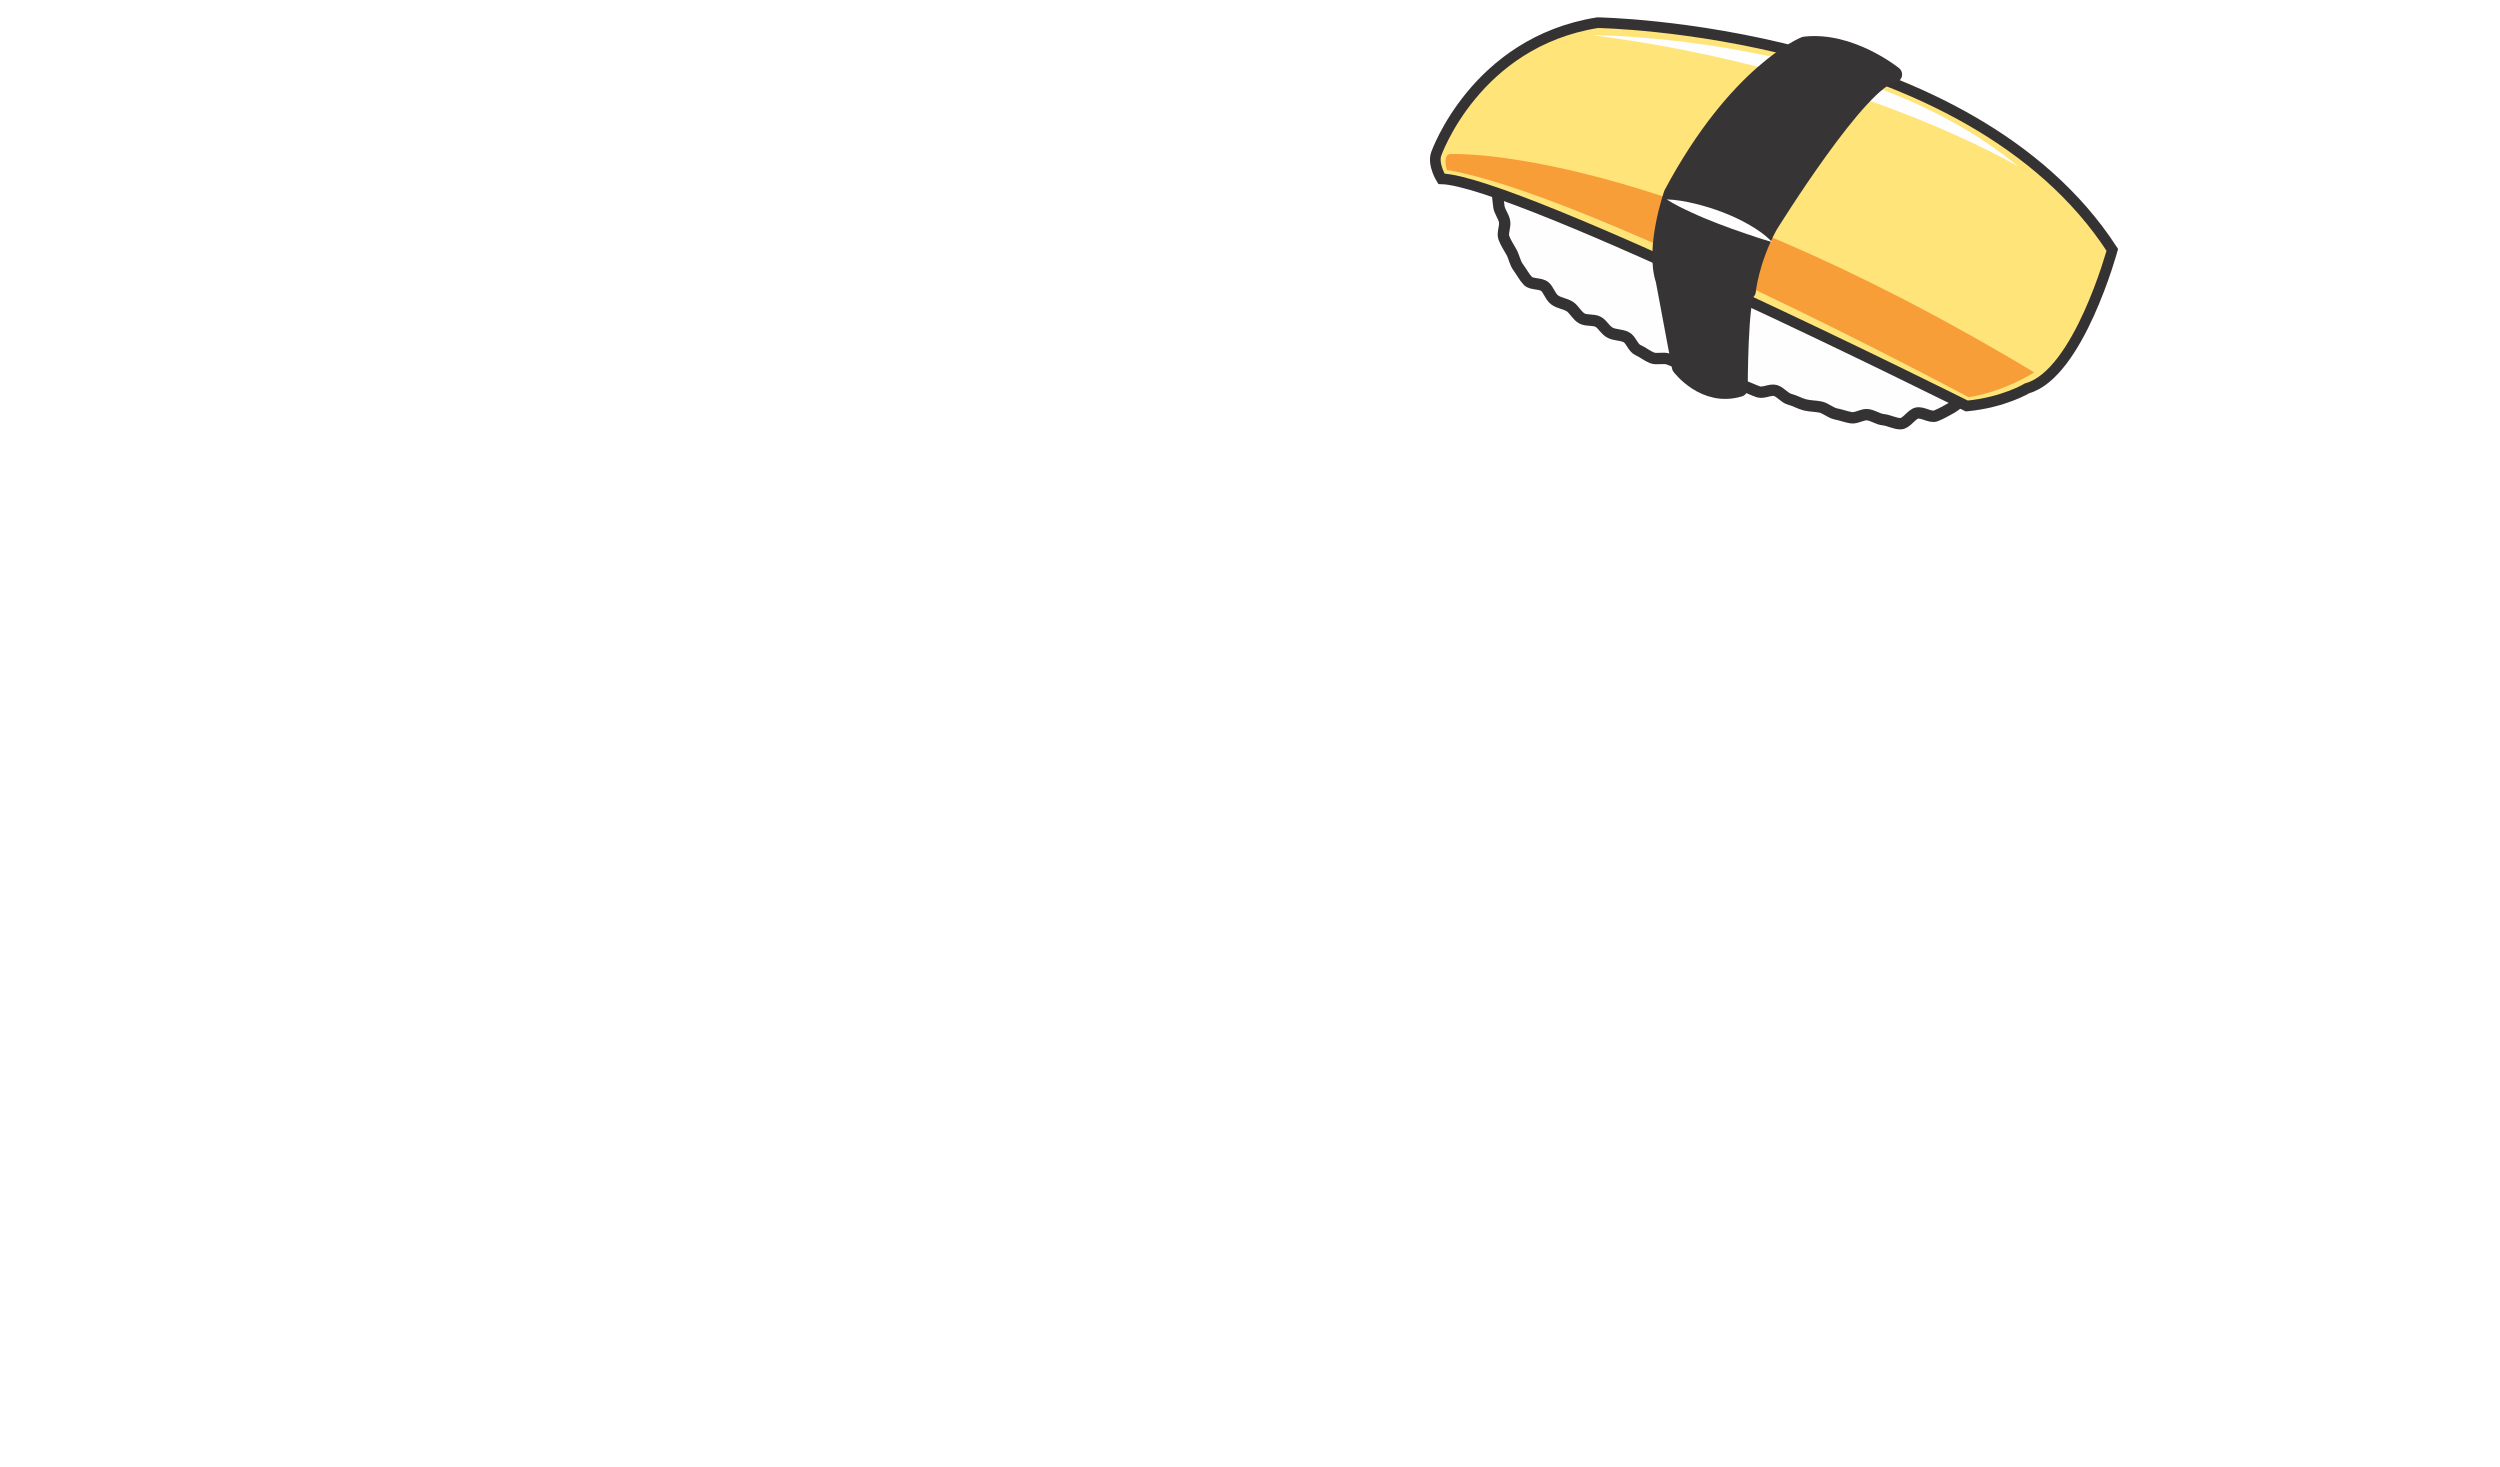
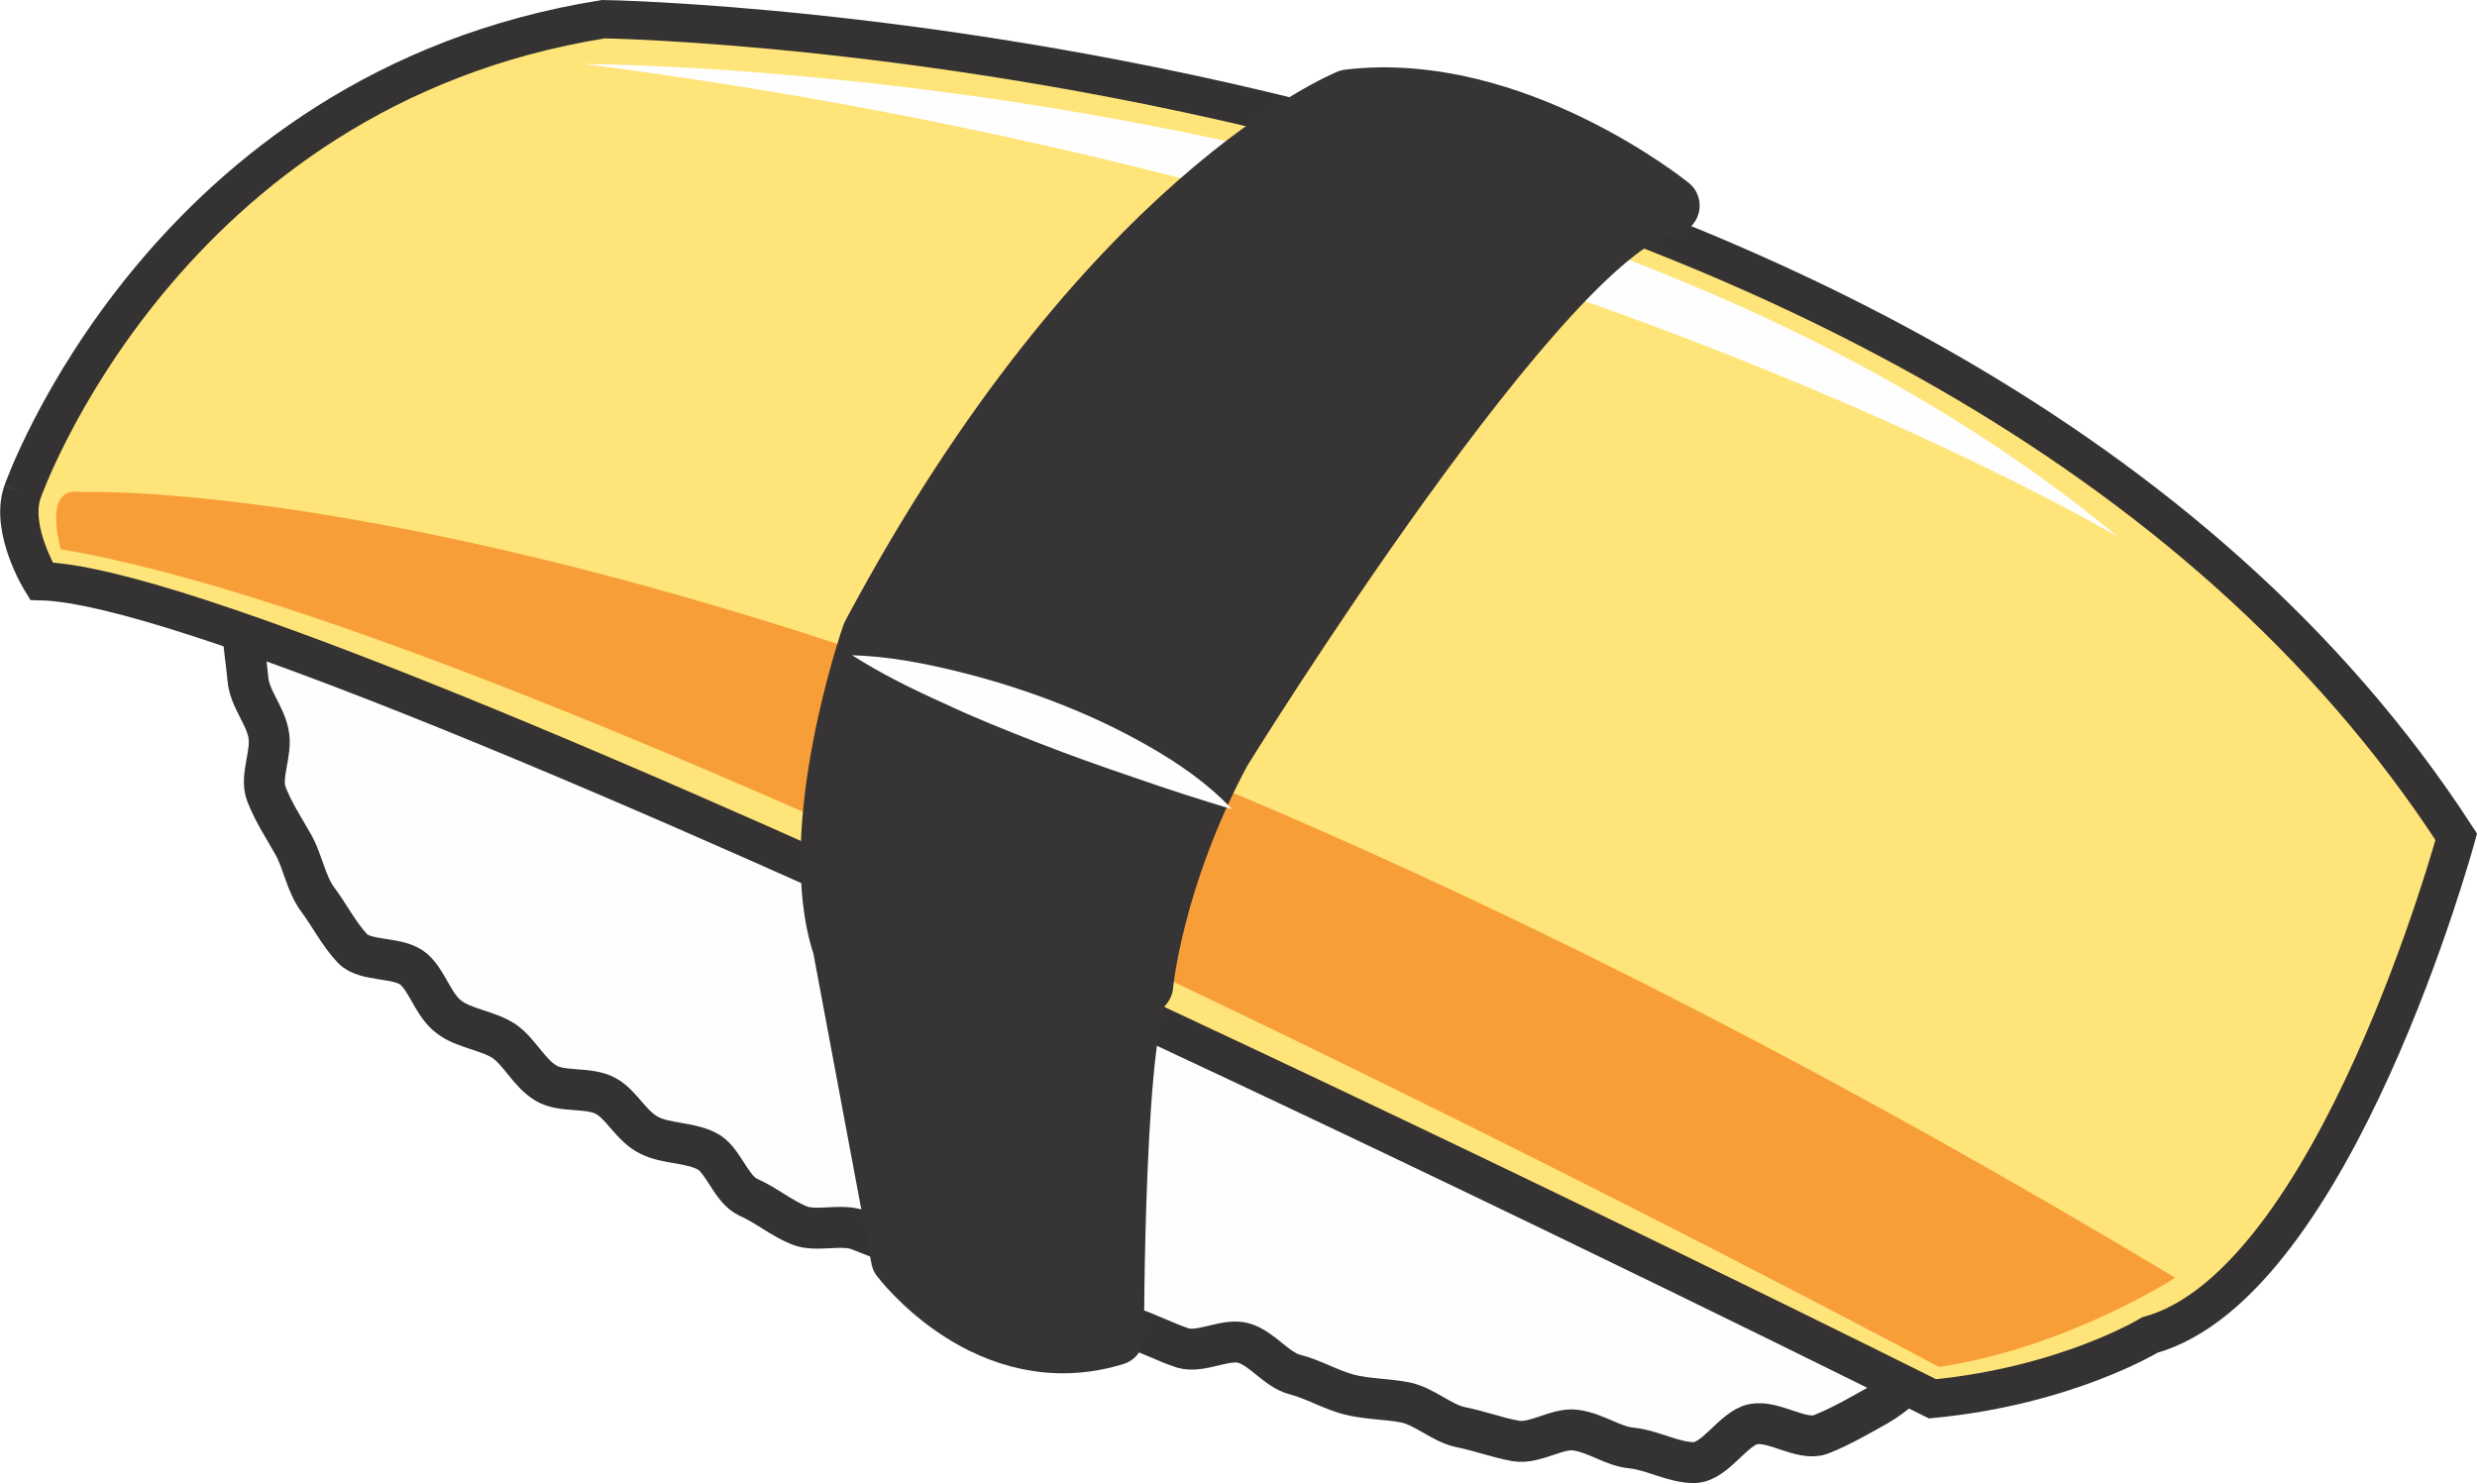
- <svg xmlns="http://www.w3.org/2000/svg" version="1.1" x="0" y="0" width="1198.786" height="703.434" viewBox="0, 0, 1198.786, 703.434" id="svg515">
-   <defs id="defs326">
-     <linearGradient id="Gradient_1" gradientUnits="userSpaceOnUse" x1="12316.9" y1="9886.52" x2="16264.7" y2="9886.52" gradientTransform="matrix(0.072,0,0,0.072,-592.087,-490.172)">
-       <stop offset="0" stop-color="#7093A4" id="stop2" />
-       <stop offset="0.039" stop-color="#7093A4" id="stop4" />
-       <stop offset="0.341" stop-color="#7498A9" id="stop6" />
-       <stop offset="1" stop-color="#799DAF" id="stop8" />
-       <stop offset="1" stop-color="#799DAF" id="stop10" />
-     </linearGradient>
-     <linearGradient id="Gradient_2" gradientUnits="userSpaceOnUse" x1="10937.5" y1="8475.239" x2="10878.7" y2="9788.41" gradientTransform="matrix(0.072,0,0,0.072,-592.087,-490.172)">
-       <stop offset="0" stop-color="#FBBB78" id="stop13" />
-       <stop offset="0.102" stop-color="#FBB66A" id="stop15" />
-       <stop offset="0.569" stop-color="#FBB159" id="stop17" />
-       <stop offset="1" stop-color="#C9842E" id="stop19" />
-     </linearGradient>
-     <linearGradient id="Gradient_3" gradientUnits="userSpaceOnUse" x1="11790.7" y1="8210.891" x2="11617.5" y2="9764.99" gradientTransform="matrix(0.072,0,0,0.072,-592.087,-490.172)">
-       <stop offset="0" stop-color="#FBBB78" id="stop22" />
-       <stop offset="0.102" stop-color="#FBB66A" id="stop24" />
-       <stop offset="0.569" stop-color="#FBB159" id="stop26" />
-       <stop offset="1" stop-color="#C9842E" id="stop28" />
-     </linearGradient>
-     <linearGradient id="Gradient_4" gradientUnits="userSpaceOnUse" x1="9357.391" y1="10142.8" x2="12957.7" y2="10521.2" gradientTransform="matrix(0.072,0,0,0.072,-592.087,-490.172)">
-       <stop offset="0" stop-color="#000000" id="stop31" />
-       <stop offset="0.361" stop-color="#000000" id="stop33" />
-       <stop offset="0.62" stop-color="#515151" id="stop35" />
-       <stop offset="0.678" stop-color="#909090" id="stop37" />
-       <stop offset="0.761" stop-color="#515151" id="stop39" />
-       <stop offset="1" stop-color="#000000" id="stop41" />
-     </linearGradient>
-     <linearGradient id="Gradient_5" gradientUnits="userSpaceOnUse" x1="19242.5" y1="12262.8" x2="18446.201" y2="13096.101" gradientTransform="matrix(0.072,0,0,0.072,-592.087,-490.172)">
-       <stop offset="0" stop-color="#D5443A" id="stop44" />
-       <stop offset="0.651" stop-color="#E79B80" id="stop46" />
-       <stop offset="0.871" stop-color="#FFFFFF" id="stop48" />
-       <stop offset="1" stop-color="#FFFFFF" id="stop50" />
-     </linearGradient>
-     <linearGradient id="Gradient_6" gradientUnits="userSpaceOnUse" x1="19065.9" y1="12522" x2="18359.301" y2="13301.102" gradientTransform="matrix(0.072,0,0,0.072,-592.087,-490.172)">
-       <stop offset="0" stop-color="#D5443A" id="stop53" />
-       <stop offset="0.651" stop-color="#E79B80" id="stop55" />
-       <stop offset="0.871" stop-color="#FFFFFF" id="stop57" />
-       <stop offset="1" stop-color="#FFFFFF" id="stop59" />
-     </linearGradient>
-     <linearGradient id="Gradient_7" gradientUnits="userSpaceOnUse" x1="19036.301" y1="12359.5" x2="18329.701" y2="13138.7" gradientTransform="matrix(0.072,0,0,0.072,-592.087,-490.172)">
-       <stop offset="0" stop-color="#D5443A" id="stop62" />
-       <stop offset="0.651" stop-color="#E79B80" id="stop64" />
-       <stop offset="0.871" stop-color="#FFFFFF" id="stop66" />
-       <stop offset="1" stop-color="#FFFFFF" id="stop68" />
-     </linearGradient>
-     <linearGradient id="Gradient_8" gradientUnits="userSpaceOnUse" x1="18111.799" y1="11442" x2="13042.8" y2="11442" gradientTransform="matrix(0.072,0,0,0.072,-592.087,-490.172)">
-       <stop offset="0" stop-color="#F16244" id="stop71" />
-       <stop offset="0.29" stop-color="#F8AB8E" id="stop73" />
-       <stop offset="0.388" stop-color="#FFFFFF" id="stop75" />
-       <stop offset="1" stop-color="#FFFFFF" id="stop77" />
-     </linearGradient>
-     <linearGradient id="Gradient_9" gradientUnits="userSpaceOnUse" x1="15904.9" y1="11481" x2="14595.701" y2="11154.601" gradientTransform="matrix(0.072,0,0,0.072,-592.087,-490.172)">
-       <stop offset="0" stop-color="#F16244" id="stop80" />
-       <stop offset="0.122" stop-color="#F16244" id="stop82" />
-       <stop offset="0.231" stop-color="#F26D4A" id="stop84" />
-       <stop offset="0.322" stop-color="#F37952" id="stop86" />
-       <stop offset="0.722" stop-color="#FAB799" id="stop88" />
-       <stop offset="1" stop-color="#FFFFFF" id="stop90" />
-     </linearGradient>
-     <linearGradient id="Gradient_10" gradientUnits="userSpaceOnUse" x1="15149.699" y1="11268.399" x2="13869.6" y2="10949.3" gradientTransform="matrix(0.072,0,0,0.072,-592.087,-490.172)">
-       <stop offset="0" stop-color="#F16244" id="stop93" />
-       <stop offset="0.122" stop-color="#F16244" id="stop95" />
-       <stop offset="0.231" stop-color="#F26D4A" id="stop97" />
-       <stop offset="0.322" stop-color="#F37952" id="stop99" />
-       <stop offset="0.722" stop-color="#FAB799" id="stop101" />
-       <stop offset="1" stop-color="#FFFFFF" id="stop103" />
-     </linearGradient>
-     <linearGradient id="Gradient_11" gradientUnits="userSpaceOnUse" x1="14480.4" y1="11049" x2="13114.2" y2="10708.4" gradientTransform="matrix(0.072,0,0,0.072,-592.087,-490.172)">
-       <stop offset="0" stop-color="#F16244" id="stop106" />
-       <stop offset="0.122" stop-color="#F16244" id="stop108" />
-       <stop offset="0.231" stop-color="#F26D4A" id="stop110" />
-       <stop offset="0.322" stop-color="#F37952" id="stop112" />
-       <stop offset="0.722" stop-color="#FAB799" id="stop114" />
-       <stop offset="1" stop-color="#FFFFFF" id="stop116" />
-     </linearGradient>
-     <linearGradient id="Gradient_12" gradientUnits="userSpaceOnUse" x1="16569" y1="11681.5" x2="15266.199" y2="11356.7" gradientTransform="matrix(0.072,0,0,0.072,-592.087,-490.172)">
-       <stop offset="0" stop-color="#F16244" id="stop119" />
-       <stop offset="0.122" stop-color="#F16244" id="stop121" />
-       <stop offset="0.231" stop-color="#F26D4A" id="stop123" />
-       <stop offset="0.322" stop-color="#F37952" id="stop125" />
-       <stop offset="0.722" stop-color="#FAB799" id="stop127" />
-       <stop offset="1" stop-color="#FFFFFF" id="stop129" />
-     </linearGradient>
-     <linearGradient id="Gradient_13" gradientUnits="userSpaceOnUse" x1="17384.102" y1="11934.801" x2="15977.101" y2="11583.9" gradientTransform="matrix(0.072,0,0,0.072,-592.087,-490.172)">
-       <stop offset="0" stop-color="#F16244" id="stop132" />
-       <stop offset="0.122" stop-color="#F16244" id="stop134" />
-       <stop offset="0.231" stop-color="#F26D4A" id="stop136" />
-       <stop offset="0.322" stop-color="#F37952" id="stop138" />
-       <stop offset="0.722" stop-color="#FAB799" id="stop140" />
-       <stop offset="1" stop-color="#FFFFFF" id="stop142" />
-     </linearGradient>
-     <linearGradient id="Gradient_14" gradientUnits="userSpaceOnUse" x1="18037.301" y1="11719.399" x2="17271.4" y2="12433.699" gradientTransform="matrix(0.072,0,0,0.072,-592.087,-490.172)">
-       <stop offset="0" stop-color="#D5443A" id="stop145" />
-       <stop offset="0.651" stop-color="#E79B80" id="stop147" />
-       <stop offset="0.871" stop-color="#FFFFFF" id="stop149" />
-       <stop offset="1" stop-color="#FFFFFF" id="stop151" />
-     </linearGradient>
-     <linearGradient id="Gradient_15" gradientUnits="userSpaceOnUse" x1="17783.6" y1="11893.3" x2="17325.6" y2="12454.5" gradientTransform="matrix(0.072,0,0,0.072,-592.087,-490.172)">
-       <stop offset="0" stop-color="#D5443A" id="stop154" />
-       <stop offset="0.651" stop-color="#E79B80" id="stop156" />
-       <stop offset="0.871" stop-color="#FFFFFF" id="stop158" />
-       <stop offset="1" stop-color="#FFFFFF" id="stop160" />
-     </linearGradient>
-     <linearGradient id="Gradient_16" gradientUnits="userSpaceOnUse" x1="17598.199" y1="12587.2" x2="17658.199" y2="12397.8" gradientTransform="matrix(0.072,0,0,0.072,-592.087,-490.172)">
-       <stop offset="0" stop-color="#D5443A" id="stop163" />
-       <stop offset="0.651" stop-color="#E79B80" id="stop165" />
-       <stop offset="0.871" stop-color="#FFFFFF" id="stop167" />
-       <stop offset="1" stop-color="#FFFFFF" id="stop169" />
-     </linearGradient>
-     <linearGradient id="Gradient_17" gradientUnits="userSpaceOnUse" x1="12385.898" y1="12509.4" x2="12385.898" y2="10046.7" gradientTransform="matrix(0.072,0,0,0.072,-592.087,-490.172)">
-       <stop offset="0" stop-color="#008C54" id="stop172" />
-       <stop offset="0.271" stop-color="#355E4B" id="stop174" />
-       <stop offset="0.31" stop-color="#355E4B" id="stop176" />
-       <stop offset="0.671" stop-color="#00A859" id="stop178" />
-       <stop offset="0.71" stop-color="#00A859" id="stop180" />
-       <stop offset="0.969" stop-color="#49B753" id="stop182" />
-       <stop offset="1" stop-color="#49B753" id="stop184" />
-     </linearGradient>
-     <radialGradient id="Gradient_18" gradientUnits="userSpaceOnUse" cx="12195.3" cy="11085.6" r="163.803" gradientTransform="matrix(0.072,0,0,0.072,-592.087,-490.172)">
-       <stop offset="0" stop-color="#FEFEFE" id="stop187" />
-       <stop offset="0.188" stop-color="#F7AB9A" id="stop189" />
-       <stop offset="1" stop-color="#F05936" id="stop191" />
-     </radialGradient>
-     <radialGradient id="Gradient_19" gradientUnits="userSpaceOnUse" cx="11801" cy="11206.9" r="163.803" gradientTransform="matrix(0.072,0,0,0.072,-592.087,-490.172)">
-       <stop offset="0" stop-color="#FEFEFE" id="stop194" />
-       <stop offset="0.188" stop-color="#F7AB9A" id="stop196" />
-       <stop offset="1" stop-color="#F05936" id="stop198" />
-     </radialGradient>
-     <radialGradient id="Gradient_20" gradientUnits="userSpaceOnUse" cx="12660.5" cy="10984.5" r="163.803" gradientTransform="matrix(0.072,0,0,0.072,-592.087,-490.172)">
-       <stop offset="0" stop-color="#FEFEFE" id="stop201" />
-       <stop offset="0.188" stop-color="#F7AB9A" id="stop203" />
-       <stop offset="1" stop-color="#F05936" id="stop205" />
-     </radialGradient>
-     <radialGradient id="Gradient_21" gradientUnits="userSpaceOnUse" cx="13085.1" cy="11085.6" r="163.803" gradientTransform="matrix(0.072,0,0,0.072,-592.087,-490.172)">
-       <stop offset="0" stop-color="#FEFEFE" id="stop208" />
-       <stop offset="0.188" stop-color="#F7AB9A" id="stop210" />
-       <stop offset="1" stop-color="#F05936" id="stop212" />
-     </radialGradient>
-     <radialGradient id="Gradient_22" gradientUnits="userSpaceOnUse" cx="13529.9" cy="11308" r="163.823" gradientTransform="matrix(0.072,0,0,0.072,-592.087,-490.172)">
-       <stop offset="0" stop-color="#FEFEFE" id="stop215" />
-       <stop offset="0.188" stop-color="#F7AB9A" id="stop217" />
-       <stop offset="1" stop-color="#F05936" id="stop219" />
-     </radialGradient>
-     <radialGradient id="Gradient_23" gradientUnits="userSpaceOnUse" cx="13893.9" cy="11409.1" r="163.783" gradientTransform="matrix(0.072,0,0,0.072,-592.087,-490.172)">
-       <stop offset="0" stop-color="#FEFEFE" id="stop222" />
-       <stop offset="0.188" stop-color="#F7AB9A" id="stop224" />
-       <stop offset="1" stop-color="#F05936" id="stop226" />
-     </radialGradient>
-     <radialGradient id="Gradient_24" gradientUnits="userSpaceOnUse" cx="14257.9" cy="11631.6" r="163.791" gradientTransform="matrix(0.072,0,0,0.072,-592.087,-490.172)">
-       <stop offset="0" stop-color="#FEFEFE" id="stop229" />
-       <stop offset="0.188" stop-color="#F7AB9A" id="stop231" />
-       <stop offset="1" stop-color="#F05936" id="stop233" />
-     </radialGradient>
-     <radialGradient id="Gradient_25" gradientUnits="userSpaceOnUse" cx="14480.401" cy="11854" r="163.791" gradientTransform="matrix(0.072,0,0,0.072,-592.087,-490.172)">
-       <stop offset="0" stop-color="#FEFEFE" id="stop236" />
-       <stop offset="0.188" stop-color="#F7AB9A" id="stop238" />
-       <stop offset="1" stop-color="#F05936" id="stop240" />
-     </radialGradient>
-     <radialGradient id="Gradient_26" gradientUnits="userSpaceOnUse" cx="14035.5" cy="11975.3" r="163.819" gradientTransform="matrix(0.072,0,0,0.072,-592.087,-490.172)">
-       <stop offset="0" stop-color="#FEFEFE" id="stop243" />
-       <stop offset="0.188" stop-color="#F7AB9A" id="stop245" />
-       <stop offset="1" stop-color="#F05936" id="stop247" />
-     </radialGradient>
-     <radialGradient id="Gradient_27" gradientUnits="userSpaceOnUse" cx="13636.2" cy="11721.4" r="166.213" gradientTransform="matrix(0.072,0,0,0.072,-592.087,-490.172)">
-       <stop offset="0" stop-color="#FEFEFE" id="stop250" />
-       <stop offset="0.188" stop-color="#F7AB9A" id="stop252" />
-       <stop offset="1" stop-color="#F05936" id="stop254" />
-     </radialGradient>
-     <radialGradient id="Gradient_28" gradientUnits="userSpaceOnUse" cx="13236.7" cy="11520.3" r="163.803" gradientTransform="matrix(0.072,0,0,0.072,-592.087,-490.172)">
-       <stop offset="0" stop-color="#FEFEFE" id="stop257" />
-       <stop offset="0.188" stop-color="#F7AB9A" id="stop259" />
-       <stop offset="1" stop-color="#F05936" id="stop261" />
-     </radialGradient>
-     <radialGradient id="Gradient_29" gradientUnits="userSpaceOnUse" cx="12791.8" cy="11399" r="163.819" gradientTransform="matrix(0.072,0,0,0.072,-592.087,-490.172)">
-       <stop offset="0" stop-color="#FEFEFE" id="stop264" />
-       <stop offset="0.188" stop-color="#F7AB9A" id="stop266" />
-       <stop offset="1" stop-color="#F05936" id="stop268" />
-     </radialGradient>
-     <radialGradient id="Gradient_30" gradientUnits="userSpaceOnUse" cx="12262.1" cy="11355.5" r="168.28" gradientTransform="matrix(0.072,0,0,0.072,-592.087,-490.172)">
-       <stop offset="0" stop-color="#FEFEFE" id="stop271" />
-       <stop offset="0.188" stop-color="#F7AB9A" id="stop273" />
-       <stop offset="1" stop-color="#F05936" id="stop275" />
-     </radialGradient>
-     <radialGradient id="Gradient_31" gradientUnits="userSpaceOnUse" cx="11918.3" cy="11476.9" r="168.28" gradientTransform="matrix(0.072,0,0,0.072,-592.087,-490.172)">
-       <stop offset="0" stop-color="#FEFEFE" id="stop278" />
-       <stop offset="0.188" stop-color="#F7AB9A" id="stop280" />
-       <stop offset="1" stop-color="#F05936" id="stop282" />
-     </radialGradient>
-     <radialGradient id="Gradient_32" gradientUnits="userSpaceOnUse" cx="12343" cy="11719.6" r="168.28" gradientTransform="matrix(0.072,0,0,0.072,-592.087,-490.172)">
-       <stop offset="0" stop-color="#FEFEFE" id="stop285" />
-       <stop offset="0.188" stop-color="#F7AB9A" id="stop287" />
-       <stop offset="1" stop-color="#F05936" id="stop289" />
-     </radialGradient>
-     <radialGradient id="Gradient_33" gradientUnits="userSpaceOnUse" cx="12767.6" cy="11780.2" r="168.291" gradientTransform="matrix(0.072,0,0,0.072,-592.087,-490.172)">
-       <stop offset="0" stop-color="#FEFEFE" id="stop292" />
-       <stop offset="0.188" stop-color="#F7AB9A" id="stop294" />
-       <stop offset="1" stop-color="#F05936" id="stop296" />
-     </radialGradient>
-     <radialGradient id="Gradient_34" gradientUnits="userSpaceOnUse" cx="13192.3" cy="11921.8" r="168.283" gradientTransform="matrix(0.072,0,0,0.072,-592.087,-490.172)">
-       <stop offset="0" stop-color="#FEFEFE" id="stop299" />
-       <stop offset="0.188" stop-color="#F7AB9A" id="stop301" />
-       <stop offset="1" stop-color="#F05936" id="stop303" />
-     </radialGradient>
-     <radialGradient id="Gradient_35" gradientUnits="userSpaceOnUse" cx="13616.9" cy="12002.7" r="168.295" gradientTransform="matrix(0.072,0,0,0.072,-592.087,-490.172)">
-       <stop offset="0" stop-color="#FEFEFE" id="stop306" />
-       <stop offset="0.188" stop-color="#F7AB9A" id="stop308" />
-       <stop offset="1" stop-color="#F05936" id="stop310" />
-     </radialGradient>
-     <linearGradient id="Gradient_36" gradientUnits="userSpaceOnUse" x1="11145.5" y1="12594.389" x2="14745.9" y2="12972.789" gradientTransform="matrix(0.072,0,0,0.072,-592.087,-490.172)">
-       <stop offset="0" stop-color="#000000" id="stop313" />
-       <stop offset="0.361" stop-color="#000000" id="stop315" />
-       <stop offset="0.62" stop-color="#515151" id="stop317" />
-       <stop offset="0.678" stop-color="#909090" id="stop319" />
-       <stop offset="0.761" stop-color="#515151" id="stop321" />
-       <stop offset="1" stop-color="#000000" id="stop323" />
-     </linearGradient>
-   </defs>
-   <g id="g63475">
+ <svg xmlns="http://www.w3.org/2000/svg" version="1.1" x="0" y="0" width="256" height="153.299" viewBox="0 0 256 153.299" id="svg515">
+   <defs id="defs326" />
+   <g id="g63475" transform="matrix(0.7758217,0,0,0.7758217,-531.958,-6.451771)">
    <g id="Egg">
      <g id="g63450">
        <path style="fill:#fefefe" id="path63446" d="m 718.469,74.663 c -0.504,2.664 -0.504,6.048 -0.792,8.496 -0.288,2.664 0.432,5.328 0.36,7.848 -0.072,2.664 0.432,5.184 0.648,7.704 0.216,2.664 2.232,4.752 2.736,7.272 0.576,2.592 -1.152,5.688 -0.288,8.064 0.936,2.448 2.376,4.608 3.672,6.912 1.224,2.232 1.656,5.184 3.24,7.272 1.512,2.016 2.808,4.608 4.608,6.48 1.728,1.8 6.12,1.008 8.136,2.736 1.872,1.656 2.592,4.824 4.752,6.408 2.016,1.512 5.04,1.728 7.272,3.168 2.088,1.44 3.312,4.248 5.616,5.615 2.16,1.297 5.688,0.432 7.992,1.729 2.088,1.151 3.384,4.103 5.832,5.255 2.16,1.08 5.112,0.864 7.488,2.016 2.232,1.008 3.24,5.112 5.616,6.192 2.305,1.008 4.321,2.736 6.769,3.744 2.304,0.936 5.616,-0.288 7.992,0.648 2.304,0.936 4.752,1.8 7.128,2.736 2.376,0.864 4.752,1.8 7.2,2.664 2.376,0.864 4.32,3.168 6.696,3.96 2.376,0.864 4.608,2.448 6.984,3.24 2.448,0.792 5.544,-0.504 7.992,0.288 2.448,0.792 4.752,2.016 7.128,2.808 2.448,0.72 5.76,-1.368 8.136,-0.648 2.448,0.72 4.32,3.528 6.768,4.176 2.52,0.648 4.752,2.016 7.2,2.664 2.52,0.648 5.184,0.576 7.632,1.08 2.52,0.576 4.68,2.664 7.128,3.24 2.592,0.504 5.04,1.44 7.488,1.872 2.592,0.432 5.544,-1.8 7.992,-1.44 2.665,0.36 4.969,2.16 7.417,2.376 2.808,0.288 5.76,2.016 8.424,1.944 2.808,-0.144 5.112,-4.536 7.776,-5.112 2.736,-0.576 6.48,2.304 9,1.368 2.592,-1.008 5.184,-2.52 7.632,-3.888 2.376,-1.368 4.464,-3.528 6.696,-5.184 2.16,-1.656 4.824,-3.024 6.84,-4.968 1.944,-1.872 2.88,-4.968 4.752,-7.056 1.8,-2.016 3.096,-4.536 4.752,-6.84 1.512,-1.944 2.088,-4.392 3.096,-6.84 0.936,-2.304 0.72,-4.752 1.224,-7.344 0.504,-2.448 3.816,-4.535 3.96,-7.055 0.216,-2.52 -1.656,-5.184 -1.728,-7.704 -0.144,-2.592 -1.944,-4.824 -2.304,-7.272 -0.432,-2.664 3.816,-6.336 3.096,-8.568 -0.864,-2.664 -5.184,-3.888 -6.264,-6.12 -1.224,-2.448 -2.736,-4.392 -4.176,-6.48 -1.512,-2.232 -2.376,-4.752 -4.176,-6.624 -1.872,-1.944 -2.808,-4.968 -4.896,-6.552 -2.16,-1.584 -5.112,-1.944 -7.488,-3.168 -2.304,-1.224 -3.744,-4.752 -6.264,-5.688 -2.448,-0.936 -5.544,-0.504 -8.136,-1.224 -2.52,-0.72 -5.112,-1.656 -7.704,-2.232 -2.52,-0.576 -5.76,2.016 -8.424,1.512 -2.592,-0.432 -5.04,-1.728 -7.632,-2.088 -2.593,-0.36 -5.257,-0.576 -7.848,-0.936 -2.593,-0.36 -5.257,-0.72 -7.849,-1.08 -2.592,-0.36 -4.968,-2.808 -7.56,-3.24 -2.664,-0.36 -5.328,-0.36 -7.92,-0.864 -2.52,-0.504 -5.472,0.936 -8.064,0.288 -2.52,-0.576 -4.968,-1.656 -7.488,-2.304 -2.52,-0.648 -4.536,-3.024 -6.984,-3.816 -2.448,-0.72 -5.328,-0.288 -7.776,-1.08 -2.448,-0.792 -5.256,-0.648 -7.704,-1.44 -2.448,-0.792 -4.752,-2.088 -7.2,-2.88 -2.448,-0.792 -4.464,-3.168 -6.912,-3.96 -2.448,-0.792 -5.256,-0.576 -7.704,-1.296 -2.52,-0.72 -4.248,-4.104 -6.768,-4.752 -2.52,-0.72 -5.976,2.376 -8.496,1.8 -2.52,-0.576 -4.752,-2.592 -7.273,-3.096 -2.592,-0.504 -4.896,-2.448 -7.416,-2.808 -2.592,-0.36 -5.4,1.872 -7.992,1.728 -2.592,-0.144 -5.112,-1.656 -7.704,-1.584 -2.592,0.072 -5.328,-0.936 -7.92,-0.576 -2.592,0.288 -4.392,4.464 -6.912,5.112 -2.52,0.576 -5.832,-1.8 -8.28,-0.936 -2.376,0.864 -4.104,3.456 -6.48,4.608 -2.232,1.152 -4.68,2.016 -6.912,3.456 -5.184,2.592 -5.832,2.088 -9.576,6.408 z" />
        <path style="fill-opacity:0;stroke:#343232;stroke-width:5.453" id="path63448" d="m 718.469,74.663 c -0.504,2.664 -0.504,6.048 -0.792,8.496 -0.288,2.664 0.432,5.328 0.36,7.848 -0.072,2.664 0.432,5.184 0.648,7.704 0.216,2.664 2.232,4.752 2.736,7.272 0.576,2.592 -1.152,5.688 -0.288,8.064 0.936,2.448 2.376,4.608 3.672,6.912 1.224,2.232 1.656,5.184 3.24,7.272 1.512,2.016 2.808,4.608 4.608,6.48 1.728,1.8 6.12,1.008 8.136,2.736 1.872,1.656 2.592,4.824 4.752,6.408 2.016,1.512 5.04,1.728 7.272,3.168 2.088,1.44 3.312,4.248 5.616,5.615 2.16,1.297 5.688,0.432 7.992,1.729 2.088,1.151 3.384,4.103 5.832,5.255 2.16,1.08 5.112,0.864 7.488,2.016 2.232,1.008 3.24,5.112 5.616,6.192 2.305,1.008 4.321,2.736 6.769,3.744 2.304,0.936 5.616,-0.288 7.992,0.648 2.304,0.936 4.752,1.8 7.128,2.736 2.376,0.864 4.752,1.8 7.2,2.664 2.376,0.864 4.32,3.168 6.696,3.96 2.376,0.864 4.608,2.448 6.984,3.24 2.448,0.792 5.544,-0.504 7.992,0.288 2.448,0.792 4.752,2.016 7.128,2.808 2.448,0.72 5.76,-1.368 8.136,-0.648 2.448,0.72 4.32,3.528 6.768,4.176 2.52,0.648 4.752,2.016 7.2,2.664 2.52,0.648 5.184,0.576 7.632,1.08 2.52,0.576 4.68,2.664 7.128,3.24 2.592,0.504 5.04,1.44 7.488,1.872 2.592,0.432 5.544,-1.8 7.992,-1.44 2.665,0.36 4.969,2.16 7.417,2.376 2.808,0.288 5.76,2.016 8.424,1.944 2.808,-0.144 5.112,-4.536 7.776,-5.112 2.736,-0.576 6.48,2.304 9,1.368 2.592,-1.008 5.184,-2.52 7.632,-3.888 2.376,-1.368 4.464,-3.528 6.696,-5.184 2.16,-1.656 4.824,-3.024 6.84,-4.968 1.944,-1.872 2.88,-4.968 4.752,-7.056 1.8,-2.016 3.096,-4.536 4.752,-6.84 1.512,-1.944 2.088,-4.392 3.096,-6.84 0.936,-2.304 0.72,-4.752 1.224,-7.344 0.504,-2.448 3.816,-4.535 3.96,-7.055 0.216,-2.52 -1.656,-5.184 -1.728,-7.704 -0.144,-2.592 -1.944,-4.824 -2.304,-7.272 -0.432,-2.664 3.816,-6.336 3.096,-8.568 -0.864,-2.664 -5.184,-3.888 -6.264,-6.12 -1.224,-2.448 -2.736,-4.392 -4.176,-6.48 -1.512,-2.232 -2.376,-4.752 -4.176,-6.624 -1.872,-1.944 -2.808,-4.968 -4.896,-6.552 -2.16,-1.584 -5.112,-1.944 -7.488,-3.168 -2.304,-1.224 -3.744,-4.752 -6.264,-5.688 -2.448,-0.936 -5.544,-0.504 -8.136,-1.224 -2.52,-0.72 -5.112,-1.656 -7.704,-2.232 -2.52,-0.576 -5.76,2.016 -8.424,1.512 -2.592,-0.432 -5.04,-1.728 -7.632,-2.088 -2.593,-0.36 -5.257,-0.576 -7.848,-0.936 -2.593,-0.36 -5.257,-0.72 -7.849,-1.08 -2.592,-0.36 -4.968,-2.808 -7.56,-3.24 -2.664,-0.36 -5.328,-0.36 -7.92,-0.864 -2.52,-0.504 -5.472,0.936 -8.064,0.288 -2.52,-0.576 -4.968,-1.656 -7.488,-2.304 -2.52,-0.648 -4.536,-3.024 -6.984,-3.816 -2.448,-0.72 -5.328,-0.288 -7.776,-1.08 -2.448,-0.792 -5.256,-0.648 -7.704,-1.44 -2.448,-0.792 -4.752,-2.088 -7.2,-2.88 -2.448,-0.792 -4.464,-3.168 -6.912,-3.96 -2.448,-0.792 -5.256,-0.576 -7.704,-1.296 -2.52,-0.72 -4.248,-4.104 -6.768,-4.752 -2.52,-0.72 -5.976,2.376 -8.496,1.8 -2.52,-0.576 -4.752,-2.592 -7.273,-3.096 -2.592,-0.504 -4.896,-2.448 -7.416,-2.808 -2.592,-0.36 -5.4,1.872 -7.992,1.728 -2.592,-0.144 -5.112,-1.656 -7.704,-1.584 -2.592,0.072 -5.328,-0.936 -7.92,-0.576 -2.592,0.288 -4.392,4.464 -6.912,5.112 -2.52,0.576 -5.832,-1.8 -8.28,-0.936 -2.376,0.864 -4.104,3.456 -6.48,4.608 -2.232,1.152 -4.68,2.016 -6.912,3.456 -5.184,2.592 -5.832,2.088 -9.576,6.408" />
      </g>
      <g id="g63464">
        <g id="g63456">
          <path style="fill:#ffe479" id="path63452" d="m 688.661,73.871 c 0,0 18.72,-53.639 77.4,-62.999 0,0 177.842,2.592 246.819,108.935 0,0 -16.201,59.543 -40.825,66.383 0,0 -11.088,6.768 -28.944,8.496 0,0 -216.146,-108.071 -251.93,-108.935 0,0 -4.248,-6.84 -2.52,-11.88 z" />
          <path style="fill-opacity:0;stroke:#343232;stroke-width:5.106" id="path63454" d="m 688.661,73.871 c 0,0 18.72,-53.639 77.4,-62.999 0,0 177.842,2.592 246.819,108.935 0,0 -16.201,59.543 -40.825,66.383 0,0 -11.088,6.768 -28.944,8.496 0,0 -216.146,-108.071 -251.93,-108.935 0,0 -4.248,-6.84 -2.52,-11.88" />
        </g>
        <path style="fill:#f89e39" id="path63460" d="m 696.293,73.871 c 0,0 97.849,-4.248 279.146,104.687 0,0 -14.472,9.36 -31.464,11.88 0,0 -182.954,-97.847 -250.202,-108.935 0,0 -2.52,-8.496 2.592,-7.632 z" />
        <path style="fill:#fefefe" id="path63462" d="m 763.541,16.848 c 0,0 128.521,0 204.266,62.999 0,0 -78.265,-46.799 -204.266,-62.999 z" />
      </g>
    </g>
    <g id="g63471">
      <path style="fill:#373435" id="path63467" d="m 865.35,21.456 c 0,0 -32.472,12.96 -63.648,71.423 0,0 -9.072,25.992 -3.888,41.544 l 7.776,41.543 c 0,0 11.664,15.552 28.584,10.368 0,0 0,-44.135 3.888,-46.727 0,0 1.296,-14.256 10.368,-31.176 0,0 44.136,-71.423 59.761,-72.719 0,0 -20.809,-16.848 -42.841,-14.256 z" />
      <path style="fill-opacity:0;stroke:#373435;stroke-width:7.79;stroke-linejoin:round" id="path63469" d="m 865.35,21.456 c 0,0 -32.472,12.96 -63.648,71.423 0,0 -9.072,25.992 -3.888,41.544 l 7.776,41.543 c 0,0 11.664,15.552 28.584,10.368 0,0 0,-44.135 3.888,-46.727 0,0 1.296,-14.256 10.368,-31.176 0,0 44.136,-71.423 59.761,-72.719 0,0 -20.809,-16.848 -42.841,-14.256 z" />
    </g>
    <path style="fill:#fefefe" id="path63473" d="m 799.182,95.615 c 4.752,0.144 9.288,1.008 13.752,2.088 4.464,1.08 8.856,2.448 13.176,4.104 4.32,1.656 8.496,3.6 12.528,5.904 4.032,2.304 7.92,4.968 11.16,8.424 -4.536,-1.368 -8.784,-2.736 -13.104,-4.248 -4.248,-1.44 -8.496,-2.952 -12.744,-4.608 -4.248,-1.656 -8.424,-3.312 -12.528,-5.256 -4.176,-1.872 -8.28,-3.888 -12.24,-6.408 z" />
  </g>
</svg>
